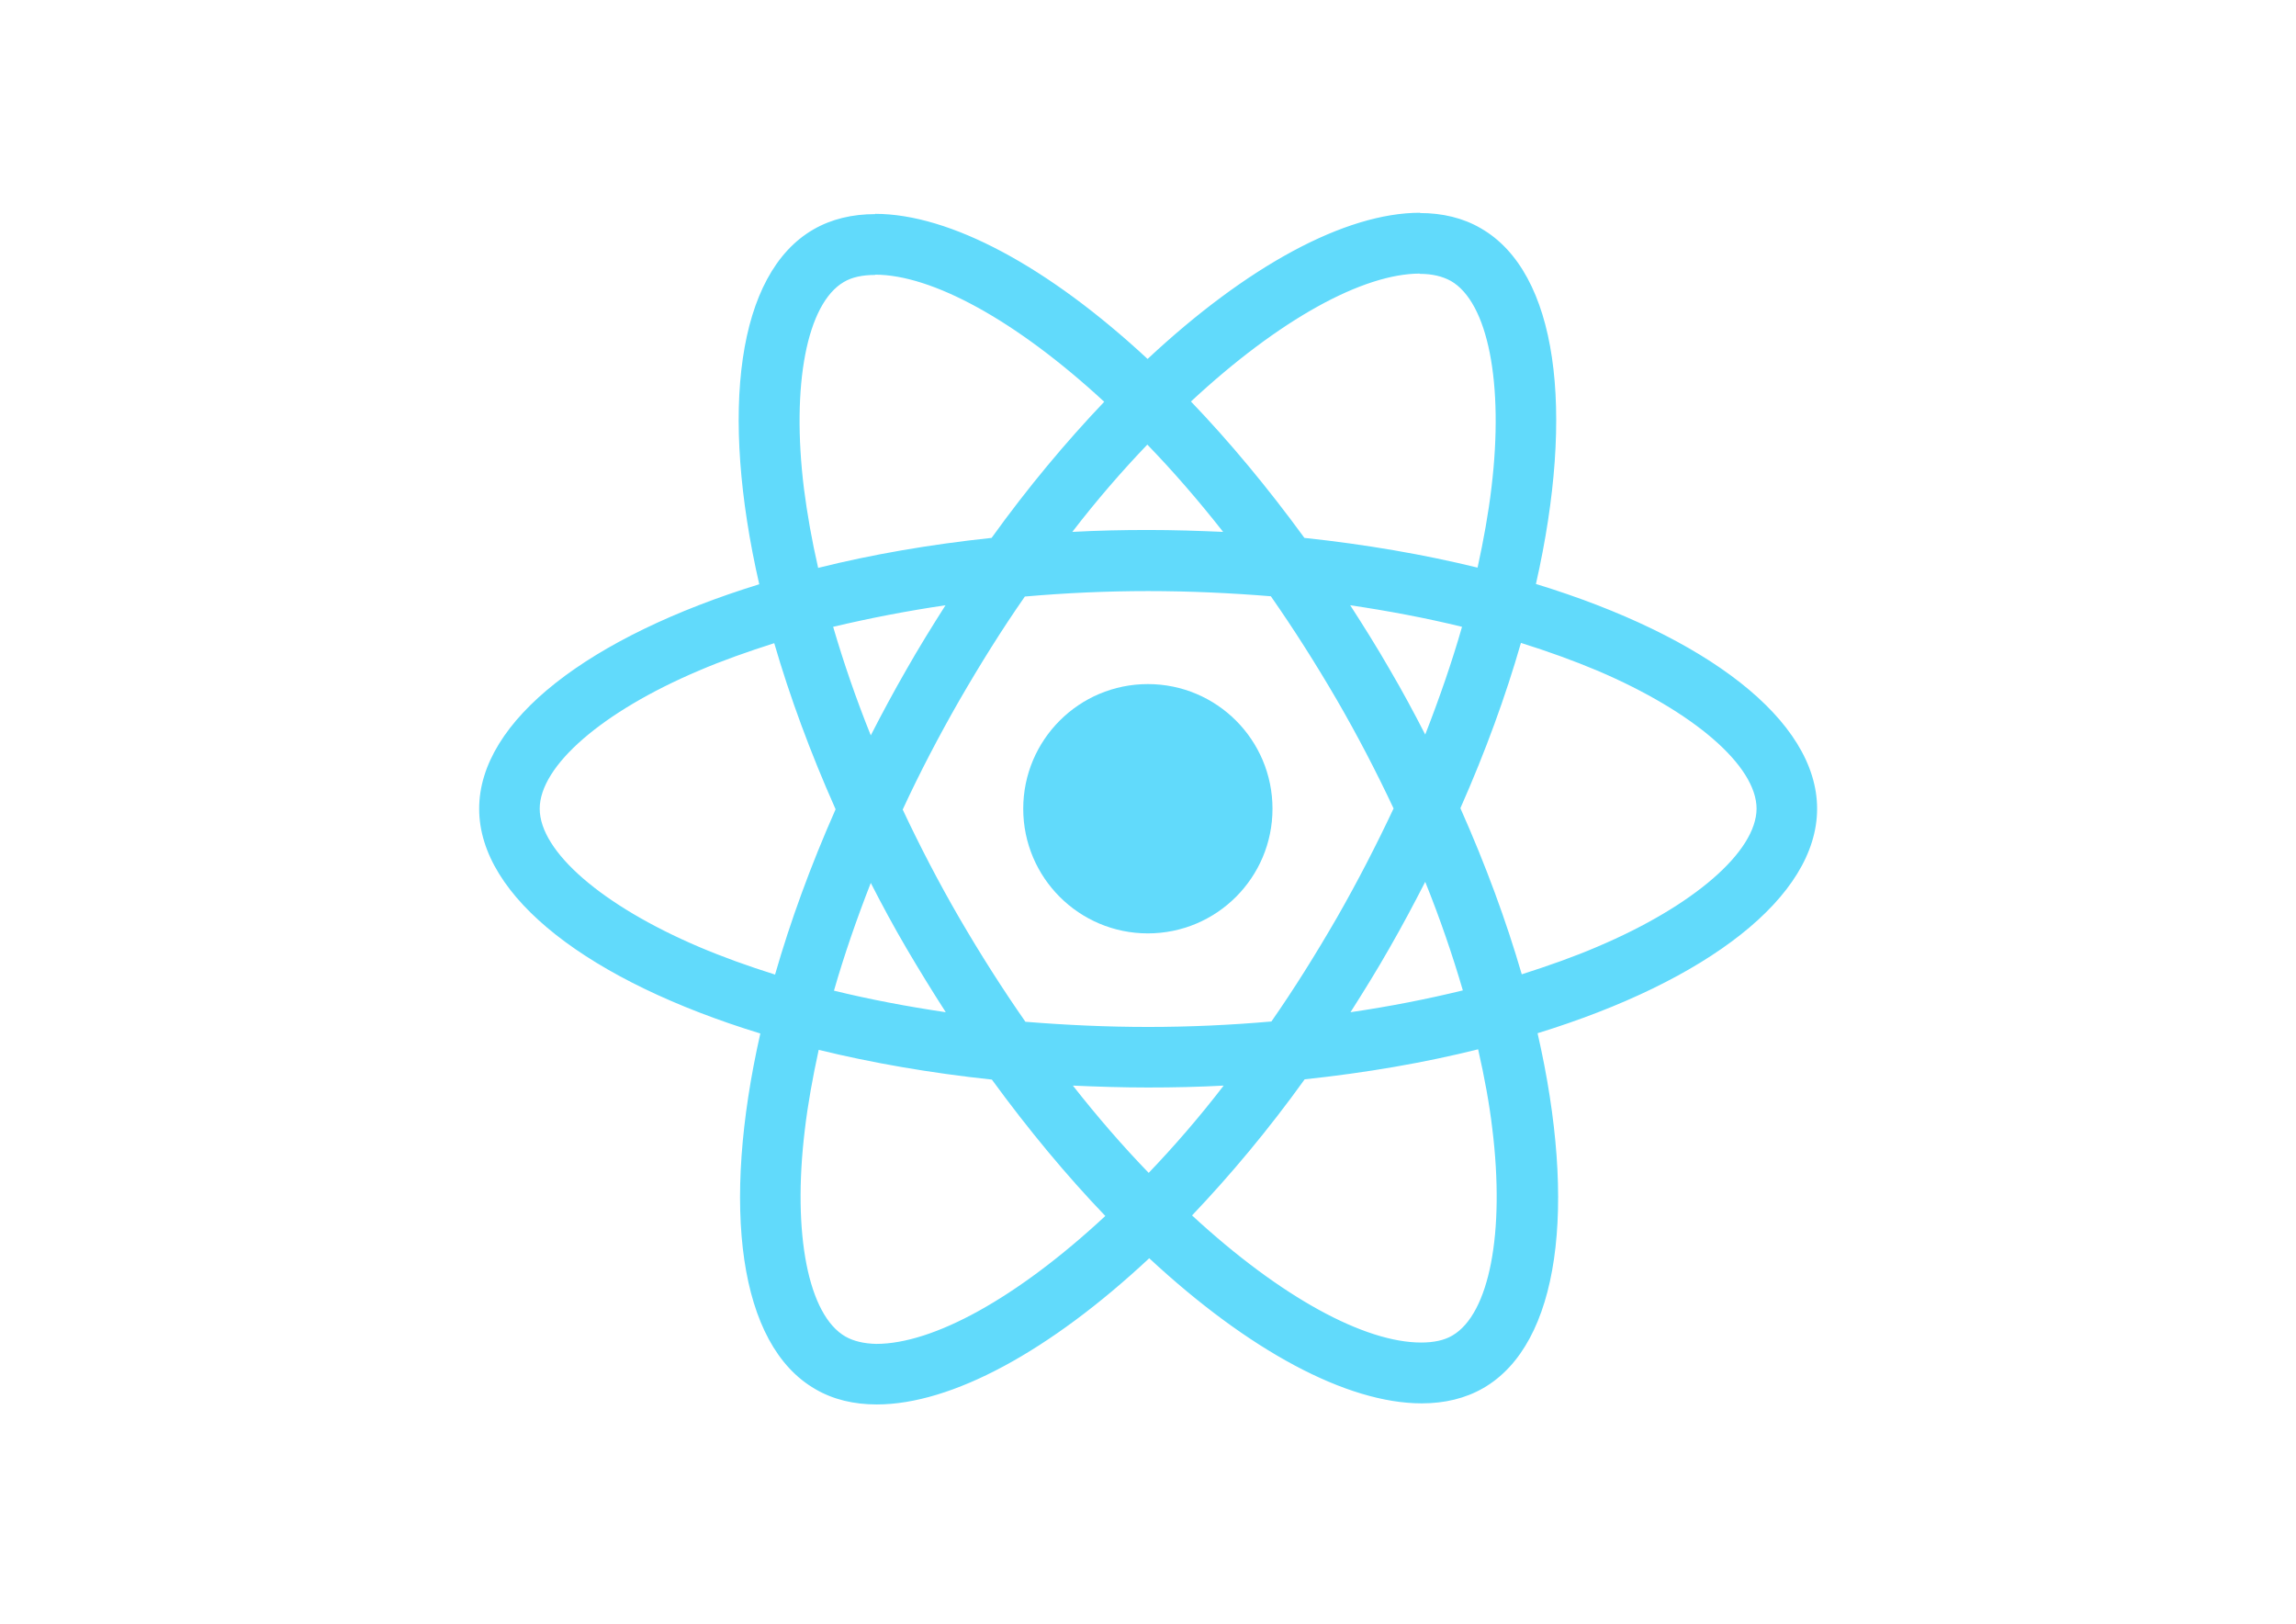
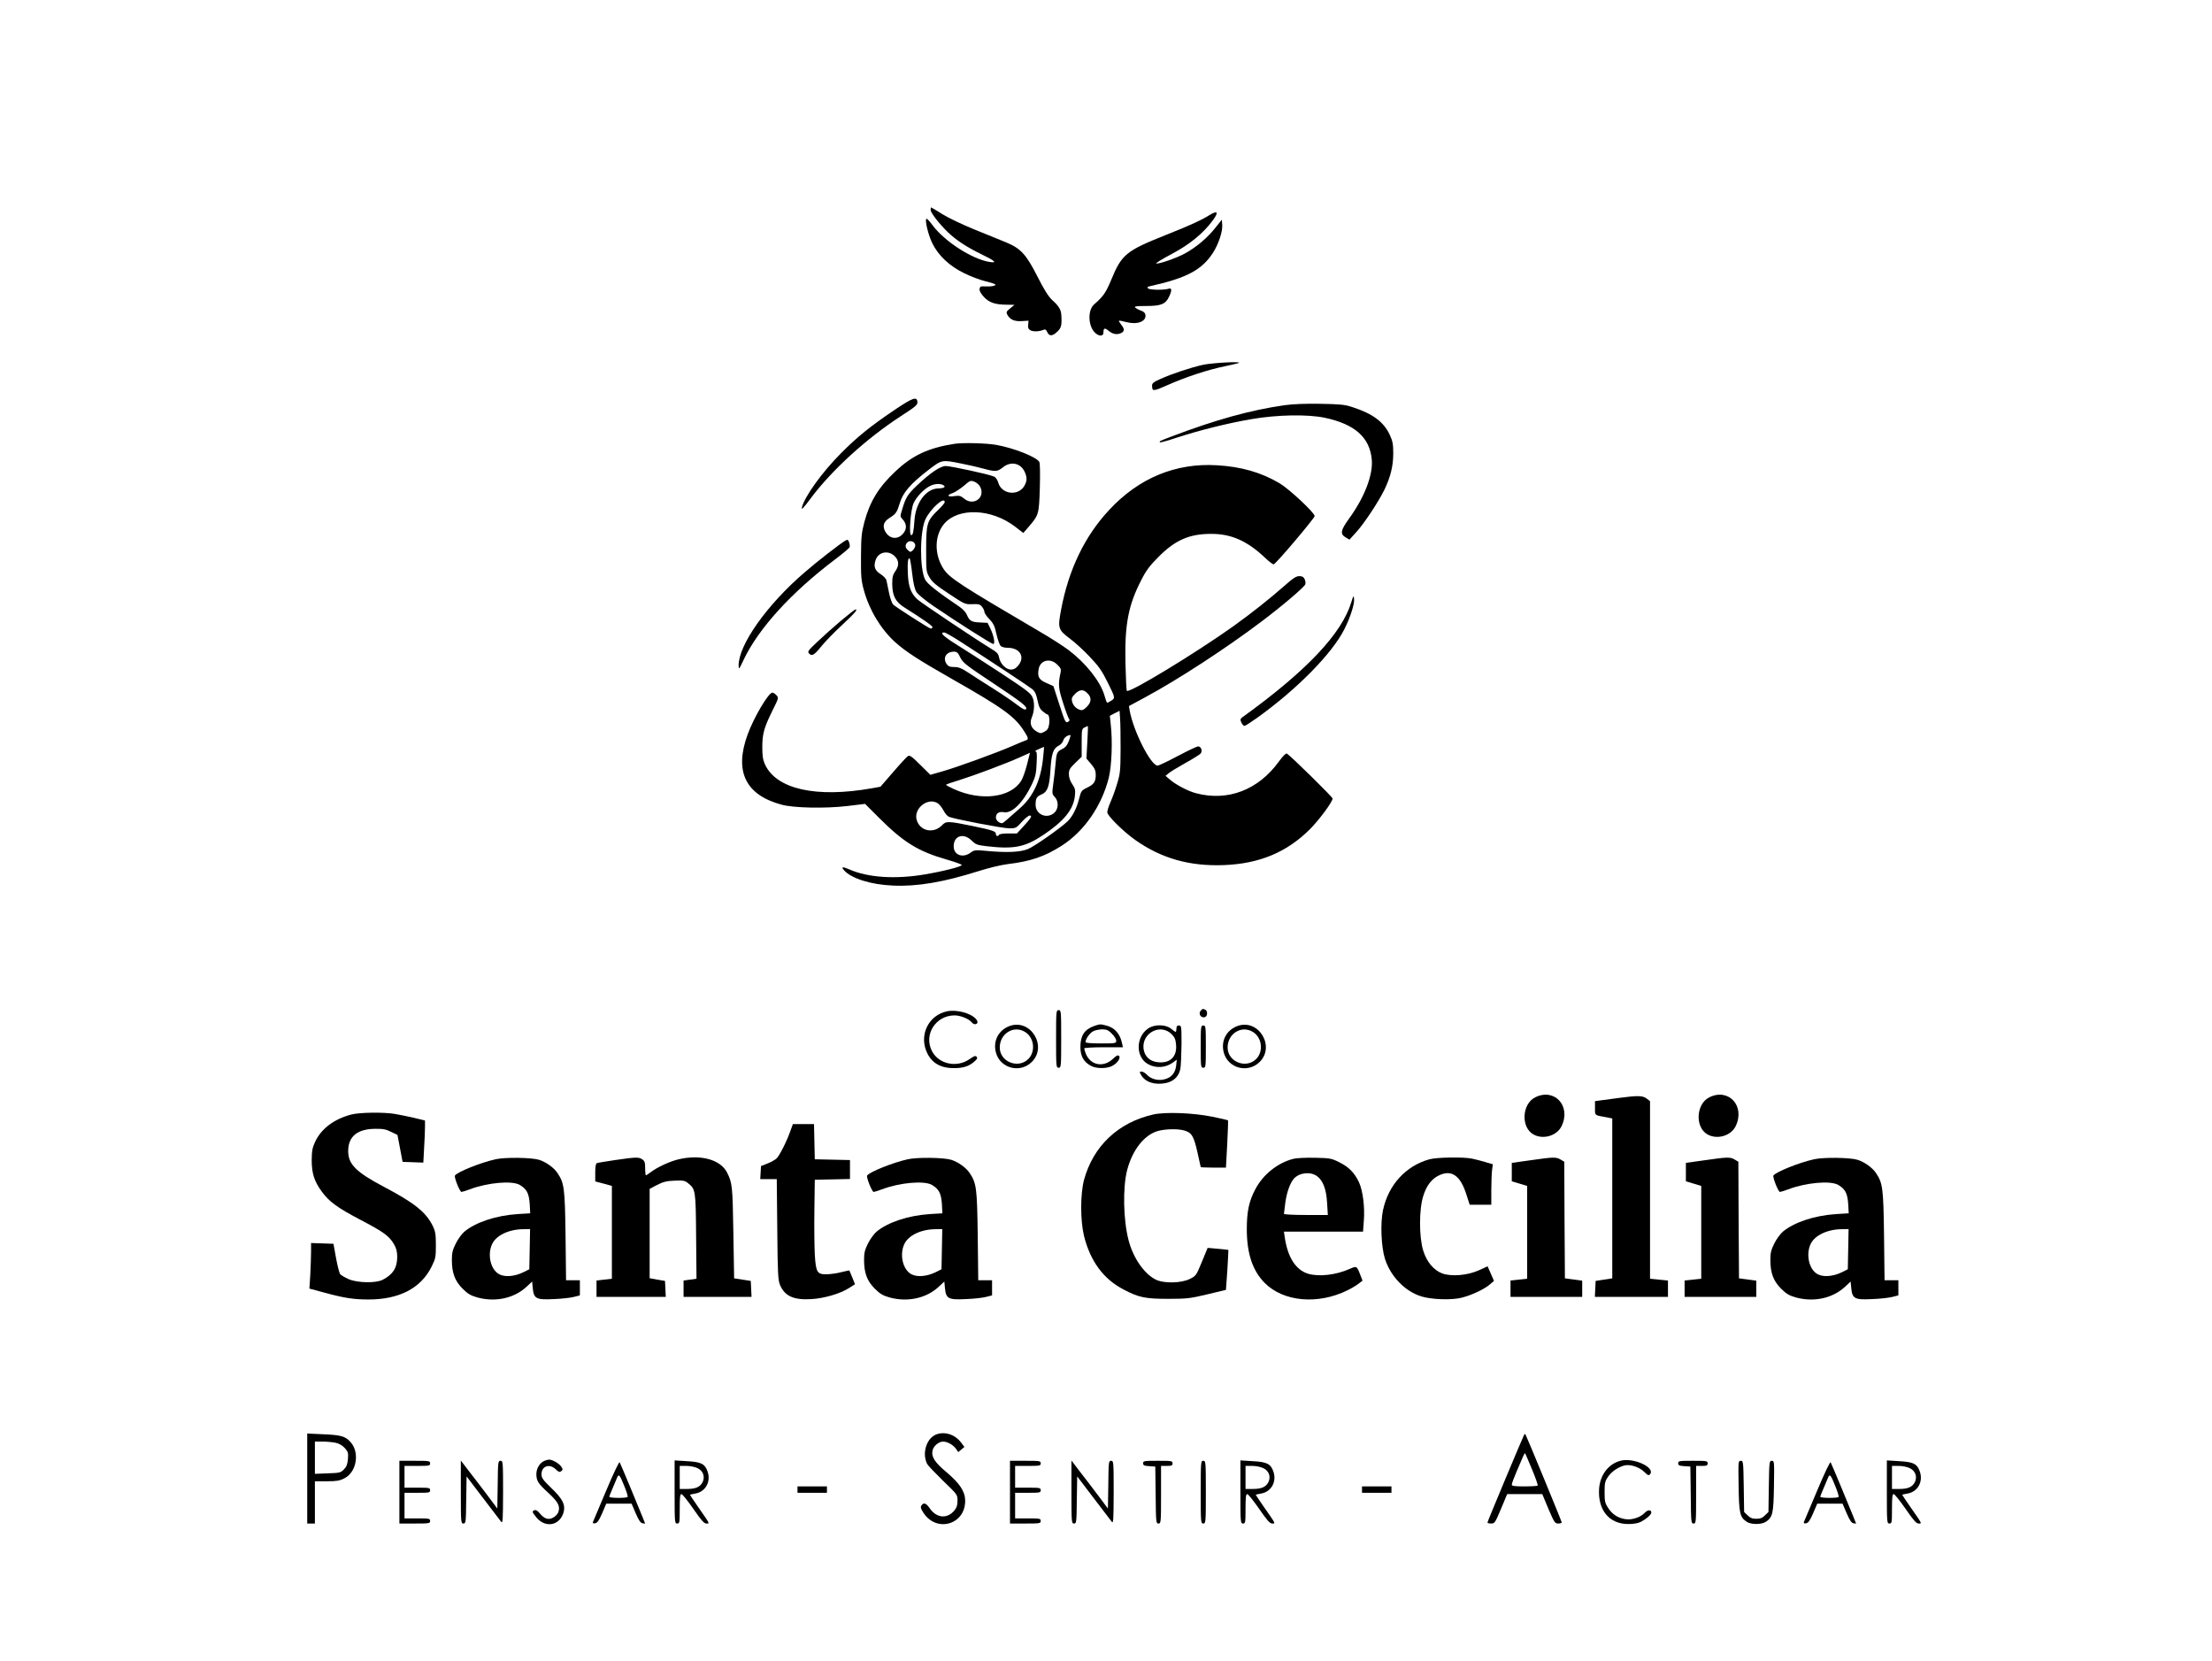
- <svg xmlns="http://www.w3.org/2000/svg" viewBox="0 0 841.9 595.3">
-   <g fill="#61DAFB">
-     <path d="M666.3 296.5c0-32.5-40.7-63.3-103.1-82.4 14.4-63.6 8-114.2-20.2-130.4-6.5-3.8-14.1-5.6-22.4-5.6v22.3c4.6 0 8.3.9 11.4 2.6 13.6 7.8 19.5 37.5 14.9 75.7-1.1 9.4-2.9 19.3-5.1 29.4-19.6-4.8-41-8.5-63.5-10.9-13.5-18.5-27.5-35.3-41.6-50 32.6-30.3 63.2-46.9 84-46.9V78c-27.5 0-63.5 19.6-99.9 53.6-36.4-33.8-72.4-53.2-99.9-53.2v22.3c20.7 0 51.4 16.5 84 46.6-14 14.7-28 31.4-41.3 49.9-22.6 2.4-44 6.1-63.6 11-2.3-10-4-19.7-5.2-29-4.7-38.2 1.1-67.9 14.6-75.8 3-1.8 6.9-2.6 11.5-2.6V78.5c-8.4 0-16 1.8-22.6 5.6-28.1 16.2-34.4 66.7-19.9 130.1-62.2 19.2-102.7 49.9-102.7 82.3 0 32.5 40.7 63.3 103.1 82.4-14.4 63.6-8 114.2 20.2 130.4 6.5 3.8 14.1 5.6 22.5 5.6 27.5 0 63.5-19.6 99.9-53.6 36.4 33.8 72.4 53.2 99.9 53.2 8.4 0 16-1.8 22.6-5.6 28.1-16.2 34.4-66.7 19.9-130.1 62-19.1 102.5-49.9 102.5-82.3zm-130.2-66.7c-3.7 12.9-8.3 26.2-13.5 39.5-4.1-8-8.4-16-13.1-24-4.6-8-9.5-15.8-14.4-23.4 14.2 2.1 27.9 4.7 41 7.9zm-45.8 106.5c-7.8 13.5-15.8 26.3-24.1 38.2-14.9 1.3-30 2-45.2 2-15.1 0-30.2-.7-45-1.9-8.3-11.9-16.4-24.6-24.2-38-7.6-13.1-14.5-26.4-20.8-39.8 6.2-13.4 13.2-26.8 20.7-39.9 7.8-13.5 15.8-26.3 24.1-38.2 14.9-1.3 30-2 45.2-2 15.1 0 30.2.7 45 1.9 8.3 11.9 16.4 24.6 24.2 38 7.6 13.1 14.5 26.4 20.8 39.8-6.3 13.4-13.2 26.8-20.7 39.9zm32.3-13c5.4 13.4 10 26.8 13.8 39.8-13.1 3.2-26.9 5.9-41.2 8 4.9-7.7 9.8-15.6 14.4-23.7 4.6-8 8.9-16.1 13-24.1zM421.2 430c-9.3-9.6-18.6-20.3-27.8-32 9 .4 18.2.7 27.5.7 9.4 0 18.7-.2 27.8-.7-9 11.7-18.3 22.4-27.5 32zm-74.4-58.9c-14.2-2.1-27.9-4.7-41-7.9 3.7-12.9 8.3-26.2 13.5-39.5 4.1 8 8.4 16 13.1 24 4.7 8 9.5 15.8 14.4 23.4zM420.7 163c9.3 9.6 18.6 20.3 27.8 32-9-.4-18.2-.7-27.5-.7-9.4 0-18.7.2-27.8.7 9-11.7 18.3-22.4 27.5-32zm-74 58.9c-4.9 7.7-9.8 15.6-14.4 23.7-4.6 8-8.9 16-13 24-5.4-13.4-10-26.8-13.8-39.8 13.1-3.1 26.9-5.8 41.2-7.9zm-90.5 125.2c-35.4-15.1-58.3-34.9-58.3-50.6 0-15.7 22.9-35.6 58.3-50.6 8.6-3.7 18-7 27.7-10.1 5.7 19.6 13.2 40 22.5 60.9-9.2 20.8-16.6 41.1-22.2 60.6-9.9-3.1-19.3-6.5-28-10.2zM310 490c-13.6-7.8-19.5-37.5-14.9-75.7 1.1-9.4 2.9-19.3 5.1-29.4 19.6 4.8 41 8.5 63.5 10.9 13.5 18.5 27.5 35.3 41.6 50-32.6 30.3-63.2 46.9-84 46.9-4.5-.1-8.3-1-11.3-2.7zm237.2-76.2c4.7 38.2-1.1 67.9-14.6 75.8-3 1.8-6.9 2.6-11.5 2.6-20.7 0-51.4-16.5-84-46.6 14-14.7 28-31.4 41.3-49.9 22.6-2.4 44-6.1 63.6-11 2.3 10.1 4.1 19.8 5.2 29.1zm38.5-66.7c-8.6 3.7-18 7-27.7 10.1-5.7-19.6-13.2-40-22.5-60.9 9.2-20.8 16.6-41.1 22.2-60.6 9.9 3.1 19.3 6.5 28.1 10.2 35.4 15.1 58.3 34.9 58.3 50.6-.1 15.7-23 35.6-58.4 50.6zM320.8 78.4z" />
-     <circle cx="420.9" cy="296.5" r="45.7" />
-     <path d="M520.5 78.1z" />
+ <svg xmlns="http://www.w3.org/2000/svg" version="1.0" width="1728pt" height="1297pt" viewBox="0 0 1728 1297" preserveAspectRatio="xMidYMid meet">
+   <g transform="translate(0,1297) scale(0.1,-0.1)" fill="#000000" stroke="none">
+     <path d="M7270 11331 c0 -23 66 -108 134 -174 65 -63 148 -117 263 -173 107 -52 127 -70 63 -60 -137 22 -352 161 -446 288 -23 32 -45 54 -48 49 -11 -17 16 -127 47 -191 48 -97 134 -178 249 -234 51 -25 125 -53 163 -62 39 -9 74 -20 79 -25 12 -10 -29 -19 -79 -16 -34 2 -40 -1 -43 -20 -2 -14 10 -36 33 -61 40 -45 89 -62 182 -62 l58 -1 -34 -28 c-30 -24 -32 -30 -22 -49 21 -38 55 -54 113 -50 l53 3 -3 -32 c-3 -24 2 -34 18 -43 22 -12 70 -10 102 4 13 6 21 1 29 -18 16 -34 40 -33 78 3 32 29 37 51 32 131 -3 43 -20 70 -72 117 -28 26 -62 79 -115 184 -88 173 -130 219 -247 267 -39 16 -148 60 -241 98 -94 38 -208 92 -254 121 -46 29 -86 53 -88 53 -2 0 -4 -9 -4 -19z" />
+     <path d="M9445 11288 c-63 -39 -141 -75 -329 -150 -322 -128 -353 -154 -437 -358 -41 -97 -59 -124 -132 -188 -48 -42 -48 -155 -1 -212 32 -38 74 -42 74 -7 0 36 10 39 42 12 31 -26 67 -32 99 -15 25 14 24 31 -2 64 -12 15 -20 29 -18 31 2 2 28 -3 58 -11 86 -22 157 5 149 57 -2 15 -14 26 -35 33 -18 6 -38 17 -45 24 -10 9 8 12 88 12 114 0 150 15 177 73 23 49 22 70 -3 62 -37 -12 -149 -10 -161 2 -9 9 -6 13 12 17 289 64 408 127 495 262 43 67 76 166 72 217 l-3 41 -53 -66 c-58 -74 -147 -149 -232 -196 -62 -35 -204 -85 -227 -80 -8 2 45 34 118 73 141 74 249 162 325 266 47 64 35 78 -31 37z" />
+     <path d="M9400 10121 c-96 -21 -244 -70 -337 -112 -47 -20 -63 -33 -63 -48 0 -50 6 -50 123 2 142 63 316 120 449 147 56 12 105 23 107 26 12 12 -205 0 -279 -15z" />
+     <path d="M6985 9766 c-185 -125 -288 -208 -415 -336 -147 -147 -286 -340 -306 -425 -5 -22 15 -1 71 75 164 219 434 465 703 640 115 74 131 88 129 110 -4 46 -36 34 -182 -64z" />
+     <path d="M10035 9805 c-267 -38 -540 -114 -885 -245 -92 -35 -96 -37 -88 -45 2 -3 61 13 129 36 175 57 397 113 584 145 202 35 439 39 574 11 234 -50 350 -152 367 -324 12 -119 -55 -295 -176 -462 -68 -94 -73 -122 -27 -149 l29 -17 49 54 c62 66 179 243 224 336 48 100 69 185 69 285 0 70 -5 95 -26 141 -47 103 -134 168 -293 219 -60 20 -95 23 -250 26 -117 2 -215 -2 -280 -11z" />
+     <path d="M7460 9504 c-207 -32 -333 -90 -467 -218 -130 -122 -198 -234 -241 -395 -22 -85 -25 -116 -26 -271 -1 -152 2 -186 22 -258 42 -155 132 -305 244 -407 84 -75 179 -137 446 -289 396 -225 489 -292 561 -405 36 -55 38 -67 14 -74 -10 -3 -58 -23 -108 -45 -117 -51 -429 -165 -546 -198 l-91 -26 -79 78 c-66 66 -82 77 -97 68 -9 -6 -61 -62 -115 -125 l-99 -114 -66 -12 c-436 -77 -746 -8 -836 186 -16 36 -21 65 -21 136 0 104 14 153 83 292 45 90 46 93 27 113 -10 11 -24 20 -31 20 -31 0 -145 -194 -194 -328 -105 -288 -16 -471 265 -547 93 -26 341 -31 512 -11 l141 17 109 -109 c191 -191 306 -262 526 -325 65 -19 119 -38 120 -43 3 -12 -141 -49 -289 -74 -230 -39 -445 -25 -591 40 -51 22 -65 20 -39 -8 57 -64 210 -112 381 -119 189 -9 394 26 670 113 79 25 178 49 230 55 177 21 287 59 420 144 175 112 312 311 367 531 23 96 30 286 15 416 l-7 67 38 20 38 19 4 -61 c3 -34 4 -143 4 -242 -1 -164 -3 -188 -27 -266 -14 -48 -38 -113 -52 -144 -14 -32 -25 -67 -25 -80 0 -26 126 -151 220 -217 205 -144 425 -206 694 -195 276 11 490 101 670 281 73 74 176 213 176 239 0 12 -325 331 -357 351 -8 4 -30 -18 -63 -63 -161 -222 -399 -312 -646 -247 -62 16 -156 65 -204 106 l-35 30 23 19 c12 11 71 47 130 80 60 33 114 67 121 75 17 20 4 56 -19 56 -10 0 -81 -34 -159 -75 -77 -41 -148 -75 -158 -75 -53 0 -190 271 -218 430 l-6 35 128 69 c256 138 629 381 902 587 168 126 339 272 348 295 3 9 1 26 -5 40 -9 18 -19 24 -42 24 -24 0 -49 -16 -113 -73 -111 -98 -255 -213 -403 -319 -289 -206 -811 -524 -831 -504 -4 3 -8 100 -11 215 -7 303 22 455 126 655 36 71 65 109 132 176 131 132 241 180 412 180 158 0 281 -55 421 -187 31 -30 62 -53 67 -51 20 6 320 361 320 377 0 26 -199 212 -275 257 -145 85 -299 129 -490 140 -321 19 -609 -100 -840 -349 -191 -204 -317 -466 -376 -780 -27 -144 -23 -156 70 -226 37 -27 106 -90 153 -140 73 -77 95 -108 144 -207 60 -122 59 -117 11 -145 -22 -13 -19 -17 -40 52 -33 109 -145 250 -280 352 -40 30 -139 94 -222 142 -619 363 -706 419 -754 491 -74 113 -72 262 5 353 110 128 367 119 552 -21 l66 -51 34 39 c88 102 88 102 95 310 3 114 2 195 -4 206 -21 38 -200 109 -336 133 -77 14 -258 18 -323 9z m51 -155 c57 -11 135 -29 174 -40 92 -25 106 -24 150 11 61 49 137 34 169 -34 20 -42 20 -69 1 -106 -45 -87 -178 -74 -206 18 -7 25 -20 44 -35 50 -36 17 -337 82 -376 82 -42 0 -124 -56 -227 -154 -70 -67 -86 -93 -112 -181 -18 -58 -18 -60 1 -80 34 -36 36 -77 5 -113 -43 -51 -109 -42 -141 19 -21 42 -11 74 34 103 51 32 59 43 82 119 25 81 83 148 220 254 109 84 107 83 261 52z m147 -183 c41 -84 -54 -152 -127 -90 -27 22 -36 24 -76 19 -54 -9 -62 8 -12 24 19 7 57 32 86 56 50 43 53 44 84 32 18 -7 38 -26 45 -41z m-288 14 c21 -13 5 -24 -40 -25 -95 -2 -175 -109 -186 -245 -7 -97 -12 -120 -26 -120 -19 0 -5 198 19 250 22 49 80 110 128 134 34 18 82 21 105 6z m10 -132 c0 -7 -22 -33 -49 -59 -89 -85 -96 -107 -96 -309 0 -172 0 -176 27 -221 21 -36 52 -62 151 -127 122 -81 125 -83 182 -81 50 2 61 -1 77 -21 10 -12 18 -30 18 -39 0 -9 17 -35 39 -57 32 -34 42 -54 56 -120 10 -43 25 -85 34 -91 8 -7 32 -13 54 -13 95 0 137 -72 81 -139 -18 -22 -35 -31 -56 -31 -39 0 -84 45 -93 93 -6 32 -16 42 -69 74 -118 72 -541 355 -569 381 -51 47 -70 98 -75 199 -4 88 1 133 15 119 3 -3 12 -55 19 -116 9 -77 19 -120 33 -144 13 -20 68 -65 138 -113 187 -127 449 -293 462 -293 17 0 5 63 -22 120 l-22 45 -60 3 c-67 3 -82 13 -102 60 -7 18 -32 45 -54 60 -181 123 -257 183 -273 217 -43 90 -40 379 4 470 41 84 150 181 150 133z m-230 -338 c0 -19 -24 -50 -39 -50 -4 0 -16 9 -25 19 -30 33 7 79 47 59 9 -5 17 -17 17 -28z m-163 -82 c36 -34 39 -73 9 -117 -22 -31 -26 -48 -26 -102 1 -93 25 -140 97 -185 151 -95 223 -146 218 -155 -4 -5 -10 -9 -14 -9 -11 0 -273 168 -294 188 -9 10 -24 51 -32 92 -8 41 -17 85 -20 97 -3 13 -23 34 -45 48 -46 29 -57 59 -40 110 21 63 96 80 147 33z m516 -670 c244 -157 533 -348 560 -370 22 -18 32 -39 42 -88 10 -50 20 -70 42 -87 15 -13 31 -23 35 -23 13 0 20 -41 13 -81 -5 -30 -14 -43 -37 -55 -27 -14 -32 -14 -61 3 -42 25 -55 63 -38 106 22 50 25 119 7 160 -13 32 -47 58 -248 190 -128 84 -283 184 -345 222 -104 65 -135 95 -97 95 8 0 66 -32 127 -72z m-1 -124 c21 -41 43 -59 253 -198 236 -157 276 -189 259 -206 -7 -7 -30 5 -69 35 -32 25 -112 80 -179 122 -67 42 -154 98 -195 125 -59 39 -82 48 -117 48 -33 0 -46 5 -58 22 -34 48 -5 98 56 98 24 0 32 -8 50 -46z m758 -56 c27 -26 31 -36 25 -62 -20 -93 -17 -122 20 -237 20 -63 41 -119 47 -126 6 -8 3 -15 -10 -22 -17 -9 -23 1 -66 135 l-47 145 -54 24 c-60 26 -72 49 -61 110 13 70 92 88 146 33z m235 -223 c34 -33 32 -70 -5 -106 -23 -23 -35 -29 -52 -24 -32 10 -56 35 -63 67 -6 22 -1 33 23 58 37 36 65 38 97 5z m-1 -383 l-7 -127 37 -43 c29 -35 36 -52 36 -86 0 -52 -15 -74 -71 -100 -41 -20 -44 -25 -60 -88 -18 -72 -53 -140 -91 -175 -61 -57 -259 -195 -308 -215 -62 -25 -169 -29 -326 -14 -87 8 -93 7 -122 -14 -61 -45 -132 -19 -132 50 0 82 77 107 140 45 33 -32 44 -36 121 -45 208 -24 296 -7 436 86 165 110 239 201 250 308 5 46 2 58 -21 92 -17 25 -26 52 -26 78 0 33 7 45 50 87 l50 48 0 109 c0 103 1 110 23 120 12 6 23 11 25 11 2 1 0 -56 -4 -127z m-144 11 c-13 -34 -26 -51 -53 -64 -41 -21 -44 -28 -52 -124 -3 -38 -11 -105 -17 -148 -10 -75 -10 -79 12 -102 30 -32 30 -90 -1 -121 -57 -55 -149 -18 -149 60 0 50 8 65 47 81 46 20 61 60 69 191 8 127 21 167 63 189 17 8 33 26 37 41 6 22 30 41 56 43 3 1 -2 -20 -12 -46z m-202 -138 c-18 -173 -79 -302 -186 -393 -30 -26 -71 -62 -90 -79 -19 -18 -39 -33 -44 -33 -23 0 -48 23 -48 44 0 34 24 49 63 42 63 -12 153 79 219 220 27 58 33 83 36 162 4 73 2 92 -9 93 -8 0 4 9 26 18 22 10 40 18 41 17 1 0 -3 -41 -8 -91z m-125 -47 c-13 -51 -33 -107 -45 -126 -82 -133 -315 -162 -527 -65 -33 15 -61 30 -61 33 0 3 48 20 108 38 118 37 356 126 472 178 41 18 75 34 76 34 0 0 -10 -41 -23 -92z m-695 -304 c12 -8 31 -33 43 -55 11 -22 30 -44 42 -49 44 -18 420 -90 471 -90 51 0 55 2 98 50 25 28 53 50 62 50 23 0 10 -21 -51 -87 l-49 -53 -67 0 c-36 0 -69 -4 -72 -10 -9 -15 -25 -12 -25 5 0 22 -23 30 -187 64 -183 38 -203 38 -232 7 -67 -71 -174 -49 -200 40 -26 91 91 181 167 128z" />
+     <path d="M6605 8748 c-39 -22 -221 -163 -321 -250 -295 -254 -515 -566 -514 -727 1 -34 3 -31 39 45 117 246 374 528 719 788 57 43 106 84 109 92 3 7 1 24 -4 38 -7 21 -11 23 -28 14z" />
+     <path d="M10556 8265 c-75 -245 -349 -535 -846 -894 -22 -16 -23 -21 -13 -44 7 -15 18 -27 24 -27 7 0 50 28 98 62 313 224 589 504 685 697 45 90 78 193 74 233 -3 31 -5 29 -22 -27z" />
+     <path d="M6570 8122 c-58 -49 -141 -123 -185 -165 -73 -69 -79 -77 -64 -92 22 -23 40 -12 98 60 28 35 101 109 161 165 100 93 123 120 103 120 -5 0 -55 -40 -113 -88z" />
+     <path d="M9382 5078 c-25 -25 0 -64 32 -52 21 8 21 50 0 58 -20 8 -18 8 -32 -6z" />
+     <path d="M7399 5071 c-149 -31 -224 -192 -154 -330 40 -79 109 -116 216 -114 69 1 114 17 156 56 17 15 20 24 12 33 -8 10 -20 6 -54 -18 -100 -71 -243 -40 -295 63 -65 127 28 276 175 278 44 1 112 -26 134 -52 7 -10 19 -17 27 -17 23 0 27 21 7 42 -40 45 -150 74 -224 59z" />
+     <path d="M8250 4855 c0 -218 1 -225 20 -225 19 0 20 7 20 225 0 218 -1 225 -20 225 -19 0 -20 -7 -20 -225z" />
+     <path d="M7887 4956 c-87 -32 -131 -117 -107 -207 33 -123 186 -164 278 -76 128 122 -6 343 -171 283z m120 -46 c72 -43 85 -153 26 -212 -80 -79 -223 -21 -223 90 0 109 109 176 197 122z" />
+     <path d="M8547 4956 c-76 -27 -107 -76 -107 -164 0 -69 24 -114 78 -145 42 -25 125 -26 170 -3 41 21 69 63 54 78 -9 9 -20 4 -45 -20 -76 -74 -180 -54 -216 41 -6 16 -11 33 -11 38 0 5 64 9 151 9 l151 0 -7 33 c-16 73 -57 119 -120 136 -49 13 -51 13 -98 -3z m139 -60 c19 -19 34 -43 34 -55 0 -20 -5 -21 -120 -21 -77 0 -120 4 -120 10 0 24 32 70 58 84 15 9 47 15 71 16 36 0 49 -6 77 -34z" />
+     <path d="M9667 4956 c-87 -32 -131 -117 -107 -207 33 -123 186 -164 278 -76 128 122 -6 343 -171 283z m120 -46 c72 -43 85 -153 26 -212 -80 -79 -223 -21 -223 90 0 109 109 176 197 122z" />
+     <path d="M8970 4937 c-98 -65 -100 -223 -3 -278 61 -35 139 -30 196 12 l30 22 -5 -47 c-7 -57 -36 -92 -90 -106 -49 -14 -106 1 -138 35 -13 14 -32 25 -42 25 -18 0 -18 -1 -2 -29 32 -55 109 -78 194 -60 60 13 100 53 111 111 4 24 8 109 9 191 0 140 -1 147 -20 147 -15 0 -20 -7 -20 -25 0 -14 -3 -25 -6 -25 -3 0 -19 11 -36 25 -41 34 -129 36 -178 2z m183 -45 c23 -23 31 -42 34 -79 10 -95 -45 -150 -140 -140 -65 6 -107 46 -114 108 -12 123 134 197 220 111z" />
+     <path d="M9380 4795 c0 -158 1 -165 20 -165 19 0 20 7 20 165 0 158 -1 165 -20 165 -19 0 -20 -7 -20 -165z" />
+     <path d="M11993 4399 c-105 -52 -113 -237 -12 -291 76 -41 182 -9 218 66 76 157 -55 300 -206 225z" />
+     <path d="M13353 4399 c-105 -52 -113 -237 -12 -291 76 -41 182 -9 218 66 76 157 -55 300 -206 225z" />
+     <path d="M12645 4394 c-55 -7 -119 -16 -142 -19 l-43 -6 0 -54 c0 -60 -6 -55 90 -72 l45 -9 0 -624 0 -625 -65 -10 -65 -10 -3 -62 -3 -63 286 0 285 0 0 64 0 64 -70 7 -70 7 0 693 0 694 -26 20 c-31 24 -69 25 -219 5z" />
+     <path d="M2742 4264 c-133 -35 -233 -111 -280 -212 -22 -47 -26 -71 -27 -142 0 -105 20 -168 80 -249 58 -79 122 -125 303 -220 176 -92 222 -125 259 -188 20 -35 26 -58 26 -103 -1 -84 -33 -134 -113 -176 -54 -28 -198 -25 -267 5 -29 13 -58 30 -65 38 -7 9 -22 66 -33 127 l-20 111 -87 3 -88 3 0 -68 c0 -37 -3 -117 -6 -178 l-7 -110 119 -32 c154 -42 227 -53 344 -53 240 0 409 89 492 257 31 63 33 74 33 168 0 84 -4 107 -23 147 -54 110 -142 181 -385 309 -216 114 -277 176 -277 278 0 114 71 173 211 174 61 1 85 -4 125 -24 l49 -24 20 -105 20 -105 81 -3 81 -3 6 113 c4 62 7 136 7 165 l0 51 -87 21 c-49 11 -115 25 -147 30 -84 15 -280 13 -344 -5z" />
+     <path d="M9010 4265 c-275 -62 -470 -247 -542 -512 -29 -112 -29 -314 0 -436 49 -197 151 -337 309 -419 118 -62 168 -73 348 -73 148 0 171 3 306 35 l146 35 11 155 c5 85 9 156 8 157 -1 1 -38 5 -82 9 l-80 7 -45 -109 c-44 -107 -46 -110 -95 -134 -68 -34 -208 -36 -269 -3 -91 48 -174 171 -209 307 -41 158 -46 409 -11 546 41 157 132 273 237 305 59 17 156 20 209 5 58 -16 75 -44 103 -169 14 -62 26 -115 26 -117 0 -2 44 -4 98 -4 l99 0 10 183 c5 100 8 184 6 186 -1 2 -56 15 -120 28 -152 31 -369 39 -463 18z" />
+     <path d="M6175 4138 c-28 -82 -86 -195 -109 -217 -12 -11 -43 -28 -71 -39 l-50 -20 -3 -51 -3 -51 65 0 64 0 4 -392 c3 -353 6 -397 22 -436 37 -86 107 -118 246 -109 99 6 223 42 292 86 l47 30 -21 53 c-12 29 -22 54 -23 55 0 1 -27 -5 -60 -13 -32 -9 -83 -16 -113 -17 -79 -2 -88 13 -97 155 -3 62 -5 219 -3 348 l3 235 138 3 137 3 0 74 0 74 -137 3 -138 3 -3 138 -3 137 -82 0 -83 0 -19 -52z" />
+     <path d="M3871 3915 c-118 -26 -300 -100 -317 -127 -8 -13 38 -128 51 -128 5 0 34 9 64 20 139 53 330 70 391 35 55 -33 72 -65 78 -148 l4 -74 -99 -6 c-168 -11 -327 -64 -415 -137 -20 -17 -50 -58 -67 -92 -25 -50 -31 -73 -31 -128 0 -103 23 -164 83 -225 44 -43 63 -54 119 -70 139 -37 284 -6 381 84 l44 41 5 -52 c8 -82 27 -92 163 -85 61 2 131 10 158 17 l47 12 0 59 0 59 -54 0 -54 0 -4 348 c-5 375 -10 411 -64 491 -27 41 -91 86 -143 102 -59 18 -267 21 -340 4z m267 -702 l-3 -157 -48 -24 c-66 -32 -142 -39 -187 -15 -67 35 -95 153 -55 237 32 67 130 114 243 115 l53 1 -3 -157z" />
+     <path d="M4805 3909 c-71 -11 -136 -21 -142 -24 -9 -3 -13 -27 -13 -74 l0 -69 65 -17 65 -18 0 -363 0 -362 -60 -7 -60 -7 0 -64 0 -64 270 0 271 0 -3 63 -3 62 -60 10 -60 11 0 349 0 349 59 31 c47 24 75 31 135 33 66 3 80 1 104 -18 61 -48 62 -54 65 -416 l3 -332 -50 -7 -51 -7 0 -64 0 -64 265 0 266 0 -3 63 -3 62 -65 10 -65 10 -6 355 c-6 365 -8 390 -50 473 -52 100 -206 142 -377 102 -69 -16 -168 -62 -219 -101 -17 -13 -34 -24 -37 -24 -3 0 -6 24 -6 54 0 45 -4 58 -22 70 -27 19 -47 19 -213 -5z" />
+     <path d="M7091 3915 c-118 -26 -300 -100 -317 -127 -8 -13 38 -128 51 -128 5 0 34 9 64 20 139 53 330 70 391 35 55 -33 72 -65 78 -148 l4 -74 -99 -6 c-168 -11 -327 -64 -415 -137 -20 -17 -50 -58 -67 -92 -25 -50 -31 -73 -31 -128 0 -103 23 -164 83 -225 44 -43 63 -54 119 -70 139 -37 284 -6 381 84 l44 41 5 -52 c8 -82 27 -92 163 -85 61 2 131 10 158 17 l47 12 0 59 0 59 -54 0 -54 0 -4 348 c-5 375 -10 411 -64 491 -27 41 -91 86 -143 102 -59 18 -267 21 -340 4z m267 -702 l-3 -157 -48 -24 c-66 -32 -142 -39 -187 -15 -67 35 -95 153 -55 237 32 67 130 114 243 115 l53 1 -3 -157z" />
+     <path d="M10106 3919 c-123 -30 -239 -122 -300 -239 -49 -92 -66 -173 -66 -311 0 -190 45 -325 141 -421 146 -146 414 -170 644 -57 33 16 73 40 89 53 l30 23 -17 44 c-28 72 -28 72 -83 48 -107 -48 -240 -63 -325 -38 -97 30 -160 128 -183 287 l-6 42 309 0 309 0 6 83 c9 105 -7 235 -37 301 -35 75 -80 121 -155 158 -62 31 -72 32 -191 35 -69 1 -144 -2 -165 -8z m183 -136 c46 -34 72 -101 78 -207 l6 -96 -172 0 c-98 0 -171 4 -171 9 0 5 5 45 11 88 11 80 37 153 67 187 43 47 129 57 181 19z" />
+     <path d="M11167 3915 c-185 -51 -321 -200 -363 -397 -22 -101 -14 -288 15 -380 44 -138 156 -254 284 -294 80 -25 239 -30 316 -10 78 20 175 65 219 103 l33 28 -25 57 -25 57 -68 -31 c-87 -40 -217 -51 -288 -24 -66 26 -120 90 -147 178 -33 106 -33 321 0 425 26 85 68 138 129 165 94 42 161 -6 206 -145 l28 -87 85 0 84 0 0 114 c0 62 3 133 6 158 l6 44 -58 17 c-33 10 -79 22 -104 27 -64 14 -276 11 -333 -5z" />
+     <path d="M11953 3907 l-143 -20 0 -72 0 -72 60 -18 60 -18 0 -363 0 -362 -65 -7 -65 -7 0 -64 0 -64 280 0 280 0 0 63 0 64 -67 9 -68 9 -3 455 -2 456 -29 17 c-35 21 -56 20 -238 -6z" />
+     <path d="M13313 3907 l-143 -20 0 -72 0 -72 60 -18 60 -18 0 -363 0 -362 -65 -7 -65 -7 0 -64 0 -64 280 0 280 0 0 63 0 64 -67 9 -68 9 -3 455 -2 456 -29 17 c-35 21 -56 20 -238 -6z" />
+     <path d="M14171 3915 c-118 -26 -300 -100 -317 -127 -8 -13 38 -128 51 -128 5 0 34 9 64 20 139 53 330 70 391 35 55 -33 72 -65 78 -148 l4 -74 -99 -6 c-168 -11 -327 -64 -415 -137 -20 -17 -50 -58 -67 -92 -25 -50 -31 -73 -31 -128 0 -103 23 -164 83 -225 44 -43 63 -54 119 -70 139 -37 284 -6 381 84 l44 41 5 -52 c8 -82 27 -92 163 -85 61 2 131 10 158 17 l47 12 0 59 0 59 -54 0 -54 0 -4 348 c-5 375 -10 411 -64 491 -27 41 -91 86 -143 102 -59 18 -267 21 -340 4z m267 -702 l-3 -157 -48 -24 c-66 -32 -142 -39 -187 -15 -67 35 -95 153 -55 237 32 67 130 114 243 115 l53 1 -3 -157z" />
+     <path d="M7323 1769 c-82 -24 -124 -146 -80 -234 5 -11 61 -69 123 -130 114 -110 114 -110 114 -157 0 -35 -6 -54 -25 -77 -57 -67 -139 -59 -192 18 -29 42 -48 48 -66 20 -7 -11 -3 -26 18 -57 103 -155 325 -90 325 95 0 72 -41 135 -145 223 -93 78 -121 121 -110 171 8 35 49 69 82 69 33 0 77 -24 100 -55 l19 -27 24 20 24 20 -27 36 c-45 59 -119 85 -184 65z" />
+     <path d="M2400 1422 l0 -352 30 0 30 0 0 165 0 165 93 0 c76 0 101 4 137 23 97 48 122 204 47 285 -41 44 -73 53 -208 59 l-129 6 0 -351z m225 278 c24 -5 51 -21 69 -41 25 -29 28 -37 24 -86 -4 -42 -11 -60 -32 -81 -25 -25 -33 -27 -126 -30 l-100 -4 0 126 0 126 63 0 c34 0 80 -5 102 -10z" />
+     <path d="M11906 1762 c-10 -17 -286 -676 -286 -684 0 -5 13 -8 29 -8 27 0 31 6 77 115 l48 115 137 0 137 0 48 -115 c46 -107 51 -115 77 -115 15 0 27 4 27 9 0 8 -278 682 -284 689 -2 2 -7 -1 -10 -6z m62 -269 c28 -67 48 -124 44 -127 -3 -3 -50 -6 -104 -6 -78 0 -98 3 -98 14 0 8 16 52 36 98 19 45 42 98 50 117 8 19 16 32 18 30 2 -2 26 -59 54 -126z" />
+     <path d="M4254 1560 c-37 -15 -64 -59 -64 -104 1 -54 12 -72 97 -150 75 -70 91 -102 74 -149 -6 -14 -24 -33 -40 -41 -37 -20 -68 -10 -104 33 -16 20 -31 29 -41 25 -22 -8 -20 -14 14 -56 72 -88 188 -63 214 45 13 55 -9 99 -94 181 -68 66 -80 82 -80 110 0 65 62 87 112 39 22 -21 30 -24 42 -14 14 11 14 15 0 36 -16 24 -71 56 -96 54 -7 0 -23 -4 -34 -9z" />
+     <path d="M12662 1561 c-96 -24 -162 -110 -170 -219 -11 -167 79 -276 228 -276 43 0 77 6 100 18 43 23 80 55 80 72 0 23 -28 22 -50 -1 -34 -37 -101 -59 -152 -51 -59 9 -102 37 -135 87 -25 38 -28 52 -28 124 0 73 3 86 28 122 28 40 80 75 129 87 44 10 114 -13 152 -50 28 -28 36 -31 46 -19 43 52 -126 131 -228 106z" />
+     <path d="M3120 1315 l0 -245 120 0 c113 0 120 1 120 20 0 19 -7 20 -100 20 l-100 0 0 100 0 100 100 0 c93 0 100 1 100 20 0 19 -7 20 -100 20 l-100 0 0 85 0 85 100 0 c93 0 100 1 100 20 0 19 -7 20 -120 20 l-120 0 0 -245z" />
+     <path d="M3600 1316 c0 -238 1 -246 20 -246 19 0 20 8 22 184 l3 184 127 -167 c70 -91 134 -175 142 -186 14 -18 15 6 16 228 0 240 -1 247 -20 247 -19 0 -20 -8 -22 -187 l-3 -186 -74 99 c-41 54 -105 139 -143 187 l-68 89 0 -246z" />
+     <path d="M4736 1328 c-54 -128 -101 -239 -104 -246 -3 -10 2 -13 17 -10 17 2 30 21 55 78 l32 75 99 0 99 0 32 -75 c24 -55 38 -76 53 -78 l21 -3 -19 48 c-31 78 -172 417 -180 431 -4 8 -47 -82 -105 -220z m142 32 c17 -41 28 -78 25 -82 -6 -11 -143 -10 -143 1 0 5 12 35 26 67 14 33 30 70 35 83 13 32 21 21 57 -69z" />
+     <path d="M5270 1316 c0 -239 1 -246 20 -246 19 0 20 7 20 115 0 89 3 115 13 115 8 0 49 -52 93 -115 62 -90 84 -115 102 -115 27 0 31 -7 -60 123 -37 54 -68 99 -68 101 0 2 18 6 41 10 79 13 124 91 97 171 -21 61 -50 76 -161 82 l-97 6 0 -247z m180 186 c43 -21 59 -66 39 -108 -19 -38 -53 -54 -121 -54 l-58 0 0 90 0 90 53 0 c30 0 67 -8 87 -18z" />
+     <path d="M7890 1315 l0 -245 120 0 c113 0 120 1 120 20 0 19 -7 20 -100 20 l-100 0 0 100 0 100 100 0 c93 0 100 1 100 20 0 19 -7 20 -100 20 l-100 0 0 85 0 85 100 0 c93 0 100 1 100 20 0 19 -7 20 -120 20 l-120 0 0 -245z" />
+     <path d="M8370 1316 c0 -238 1 -246 20 -246 19 0 20 8 22 184 l3 184 127 -167 c70 -91 134 -175 142 -186 14 -18 15 6 16 228 0 240 -1 247 -20 247 -19 0 -20 -8 -22 -187 l-3 -186 -74 99 c-41 54 -105 139 -143 187 l-68 89 0 -246z" />
+     <path d="M8930 1541 c0 -17 8 -20 48 -23 l47 -3 3 -222 c2 -215 3 -223 22 -223 19 0 20 7 20 225 l0 225 45 0 c38 0 45 3 45 20 0 19 -7 20 -115 20 -107 0 -115 -1 -115 -19z" />
+     <path d="M9380 1315 c0 -238 1 -245 20 -245 19 0 20 7 20 245 0 238 -1 245 -20 245 -19 0 -20 -7 -20 -245z" />
+     <path d="M9690 1316 c0 -239 1 -246 20 -246 19 0 20 7 20 115 0 89 3 115 13 115 8 0 49 -52 93 -115 62 -90 84 -115 102 -115 27 0 31 -7 -60 123 -37 54 -68 99 -68 101 0 2 18 6 41 10 79 13 124 91 97 171 -21 61 -50 76 -161 82 l-97 6 0 -247z m180 186 c43 -21 59 -66 39 -108 -19 -38 -53 -54 -121 -54 l-58 0 0 90 0 90 53 0 c30 0 67 -8 87 -18z" />
+     <path d="M13110 1541 c0 -17 8 -20 48 -23 l47 -3 3 -222 c2 -215 3 -223 22 -223 19 0 20 7 20 225 l0 225 45 0 c38 0 45 3 45 20 0 19 -7 20 -115 20 -107 0 -115 -1 -115 -19z" />
+     <path d="M13582 1363 c3 -216 10 -244 64 -280 34 -22 114 -22 148 0 54 36 61 64 64 280 3 192 3 197 -17 197 -19 0 -20 -7 -23 -200 l-3 -200 -27 -26 c-20 -20 -36 -27 -68 -27 -32 0 -48 7 -68 27 l-27 26 -3 200 c-3 193 -4 200 -23 200 -20 0 -20 -5 -17 -197z" />
+     <path d="M14196 1328 c-54 -128 -101 -239 -104 -246 -3 -10 2 -13 17 -10 17 2 30 21 55 78 l32 75 99 0 99 0 32 -75 c24 -55 38 -76 53 -78 l21 -3 -19 48 c-31 78 -172 417 -180 431 -4 8 -47 -82 -105 -220z m142 32 c17 -41 28 -78 25 -82 -6 -11 -143 -10 -143 1 0 5 12 35 26 67 14 33 30 70 35 83 13 32 21 21 57 -69z" />
+     <path d="M14740 1316 c0 -239 1 -246 20 -246 19 0 20 7 20 115 0 89 3 115 13 115 8 0 49 -52 93 -115 62 -90 84 -115 102 -115 27 0 31 -7 -60 123 -37 54 -68 99 -68 101 0 2 18 6 41 10 79 13 124 91 97 171 -21 61 -50 76 -161 82 l-97 6 0 -247z m180 186 c43 -21 59 -66 39 -108 -19 -38 -53 -54 -121 -54 l-58 0 0 90 0 90 53 0 c30 0 67 -8 87 -18z" />
+     <path d="M6230 1335 l0 -25 115 0 115 0 0 25 0 25 -115 0 -115 0 0 -25z" />
+     <path d="M10640 1335 l0 -25 115 0 115 0 0 25 0 25 -115 0 -115 0 0 -25z" />
  </g>
</svg>
